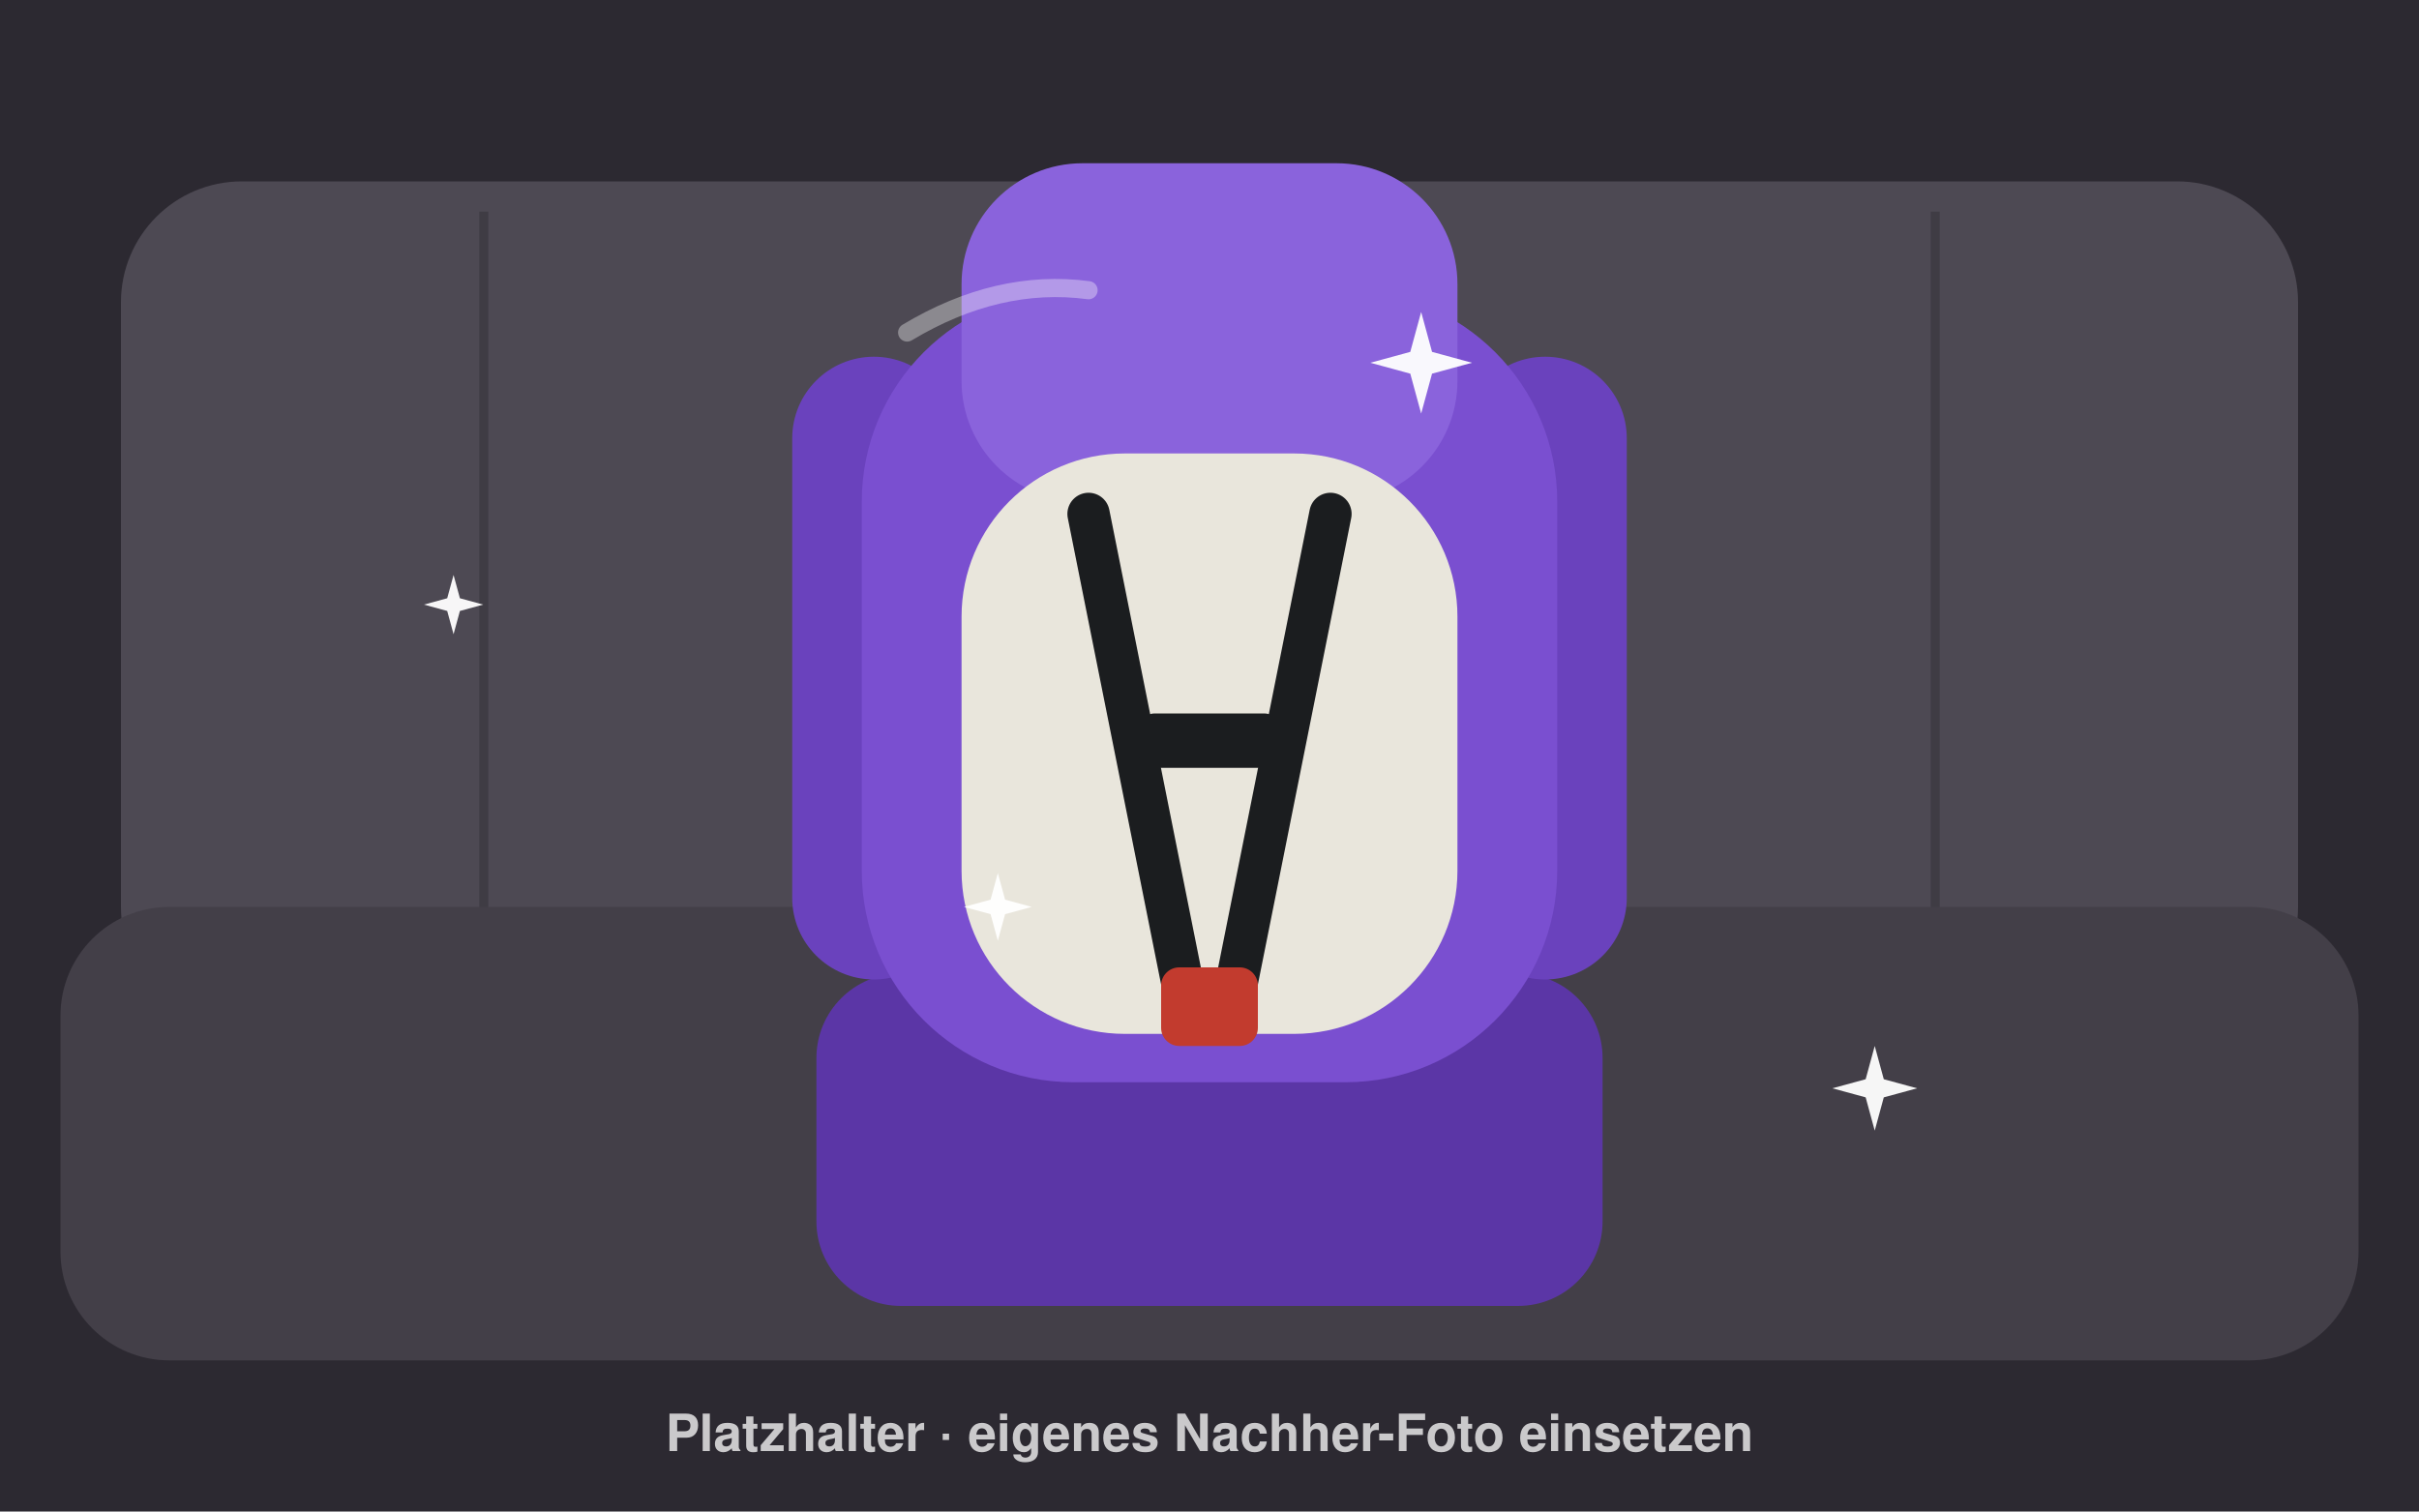
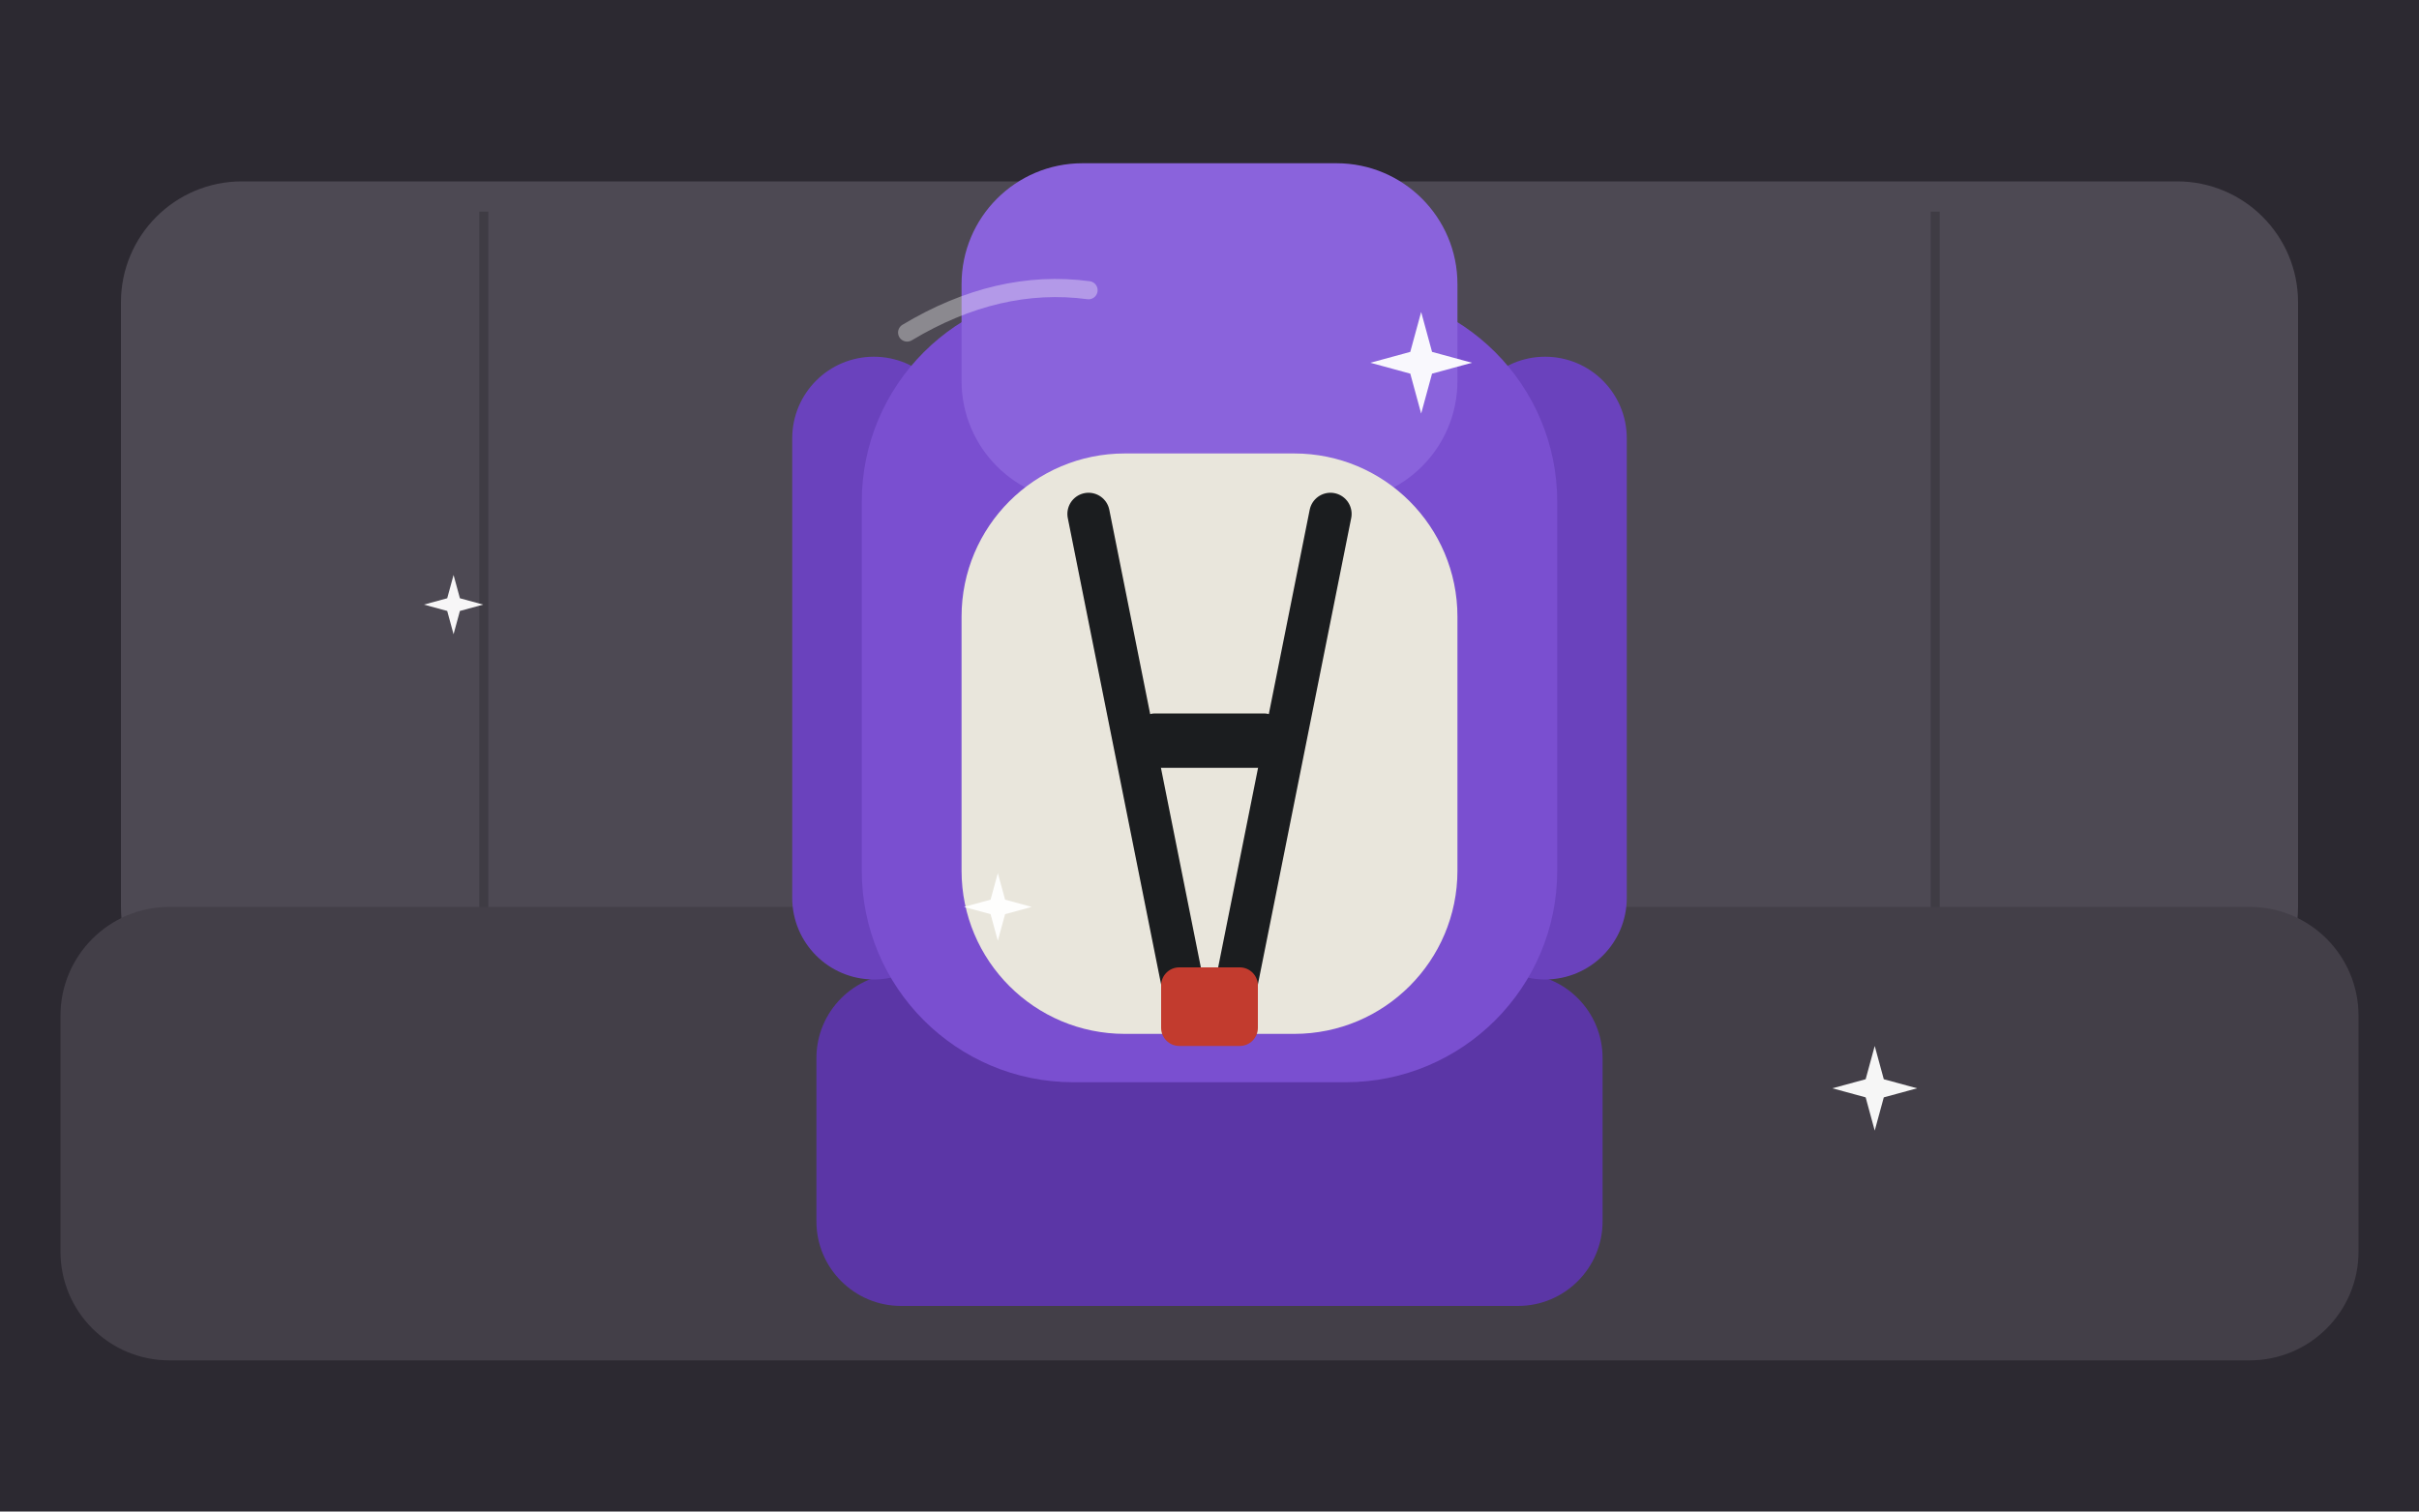
<svg xmlns="http://www.w3.org/2000/svg" viewBox="0 0 800 500" width="800" height="500">
  <rect width="800" height="500" fill="#2c2931" />
  <rect x="40" y="60" width="720" height="280" rx="40" fill="#4d4953" />
  <path d="M160 70V330M640 70V330" stroke="#000" stroke-opacity=".18" stroke-width="3" />
  <rect x="20" y="300" width="760" height="150" rx="36" fill="#433f48" />
  <rect x="270" y="322" width="260" height="110" rx="28" fill="#5b36a6" />
  <rect x="262" y="118" width="54" height="206" rx="27" fill="#6a42bd" />
  <rect x="484" y="118" width="54" height="206" rx="27" fill="#6a42bd" />
  <rect x="285" y="96" width="230" height="262" rx="70" fill="#7a4fd0" />
  <rect x="318" y="54" width="164" height="112" rx="40" fill="#8a63dc" />
  <rect x="318" y="150" width="164" height="192" rx="54" fill="#e9e6dc" />
  <path d="M360 170L392 330M440 170L408 330" stroke="#1b1d1f" stroke-width="14" stroke-linecap="round" />
  <rect x="376" y="236" width="48" height="18" rx="6" fill="#1b1d1f" />
  <rect x="384" y="320" width="32" height="26" rx="6" fill="#c23b2e" />
  <path d="M300 110Q330 92 360 96" stroke="#fff" stroke-opacity=".35" stroke-width="6" fill="none" stroke-linecap="round" />
  <path transform="translate(470 120) scale(1.2)" d="M0-14L3-3L14 0L3 3L0 14L-3 3L-14 0L-3-3Z" fill="#fff" opacity="0.95" />
  <path transform="translate(330 300) scale(0.8)" d="M0-14L3-3L14 0L3 3L0 14L-3 3L-14 0L-3-3Z" fill="#fff" opacity="0.95" />
  <path transform="translate(620 360) scale(1.0)" d="M0-14L3-3L14 0L3 3L0 14L-3 3L-14 0L-3-3Z" fill="#fff" opacity="0.95" />
  <path transform="translate(150 200) scale(0.7)" d="M0-14L3-3L14 0L3 3L0 14L-3 3L-14 0L-3-3Z" fill="#fff" opacity="0.95" />
-   <text x="400" y="480" text-anchor="middle" font-family="Helvetica, Arial, sans-serif" font-size="17" font-weight="600" fill="#ffffff" opacity=".75">Platzhalter · eigenes Nachher-Foto einsetzen</text>
</svg>
